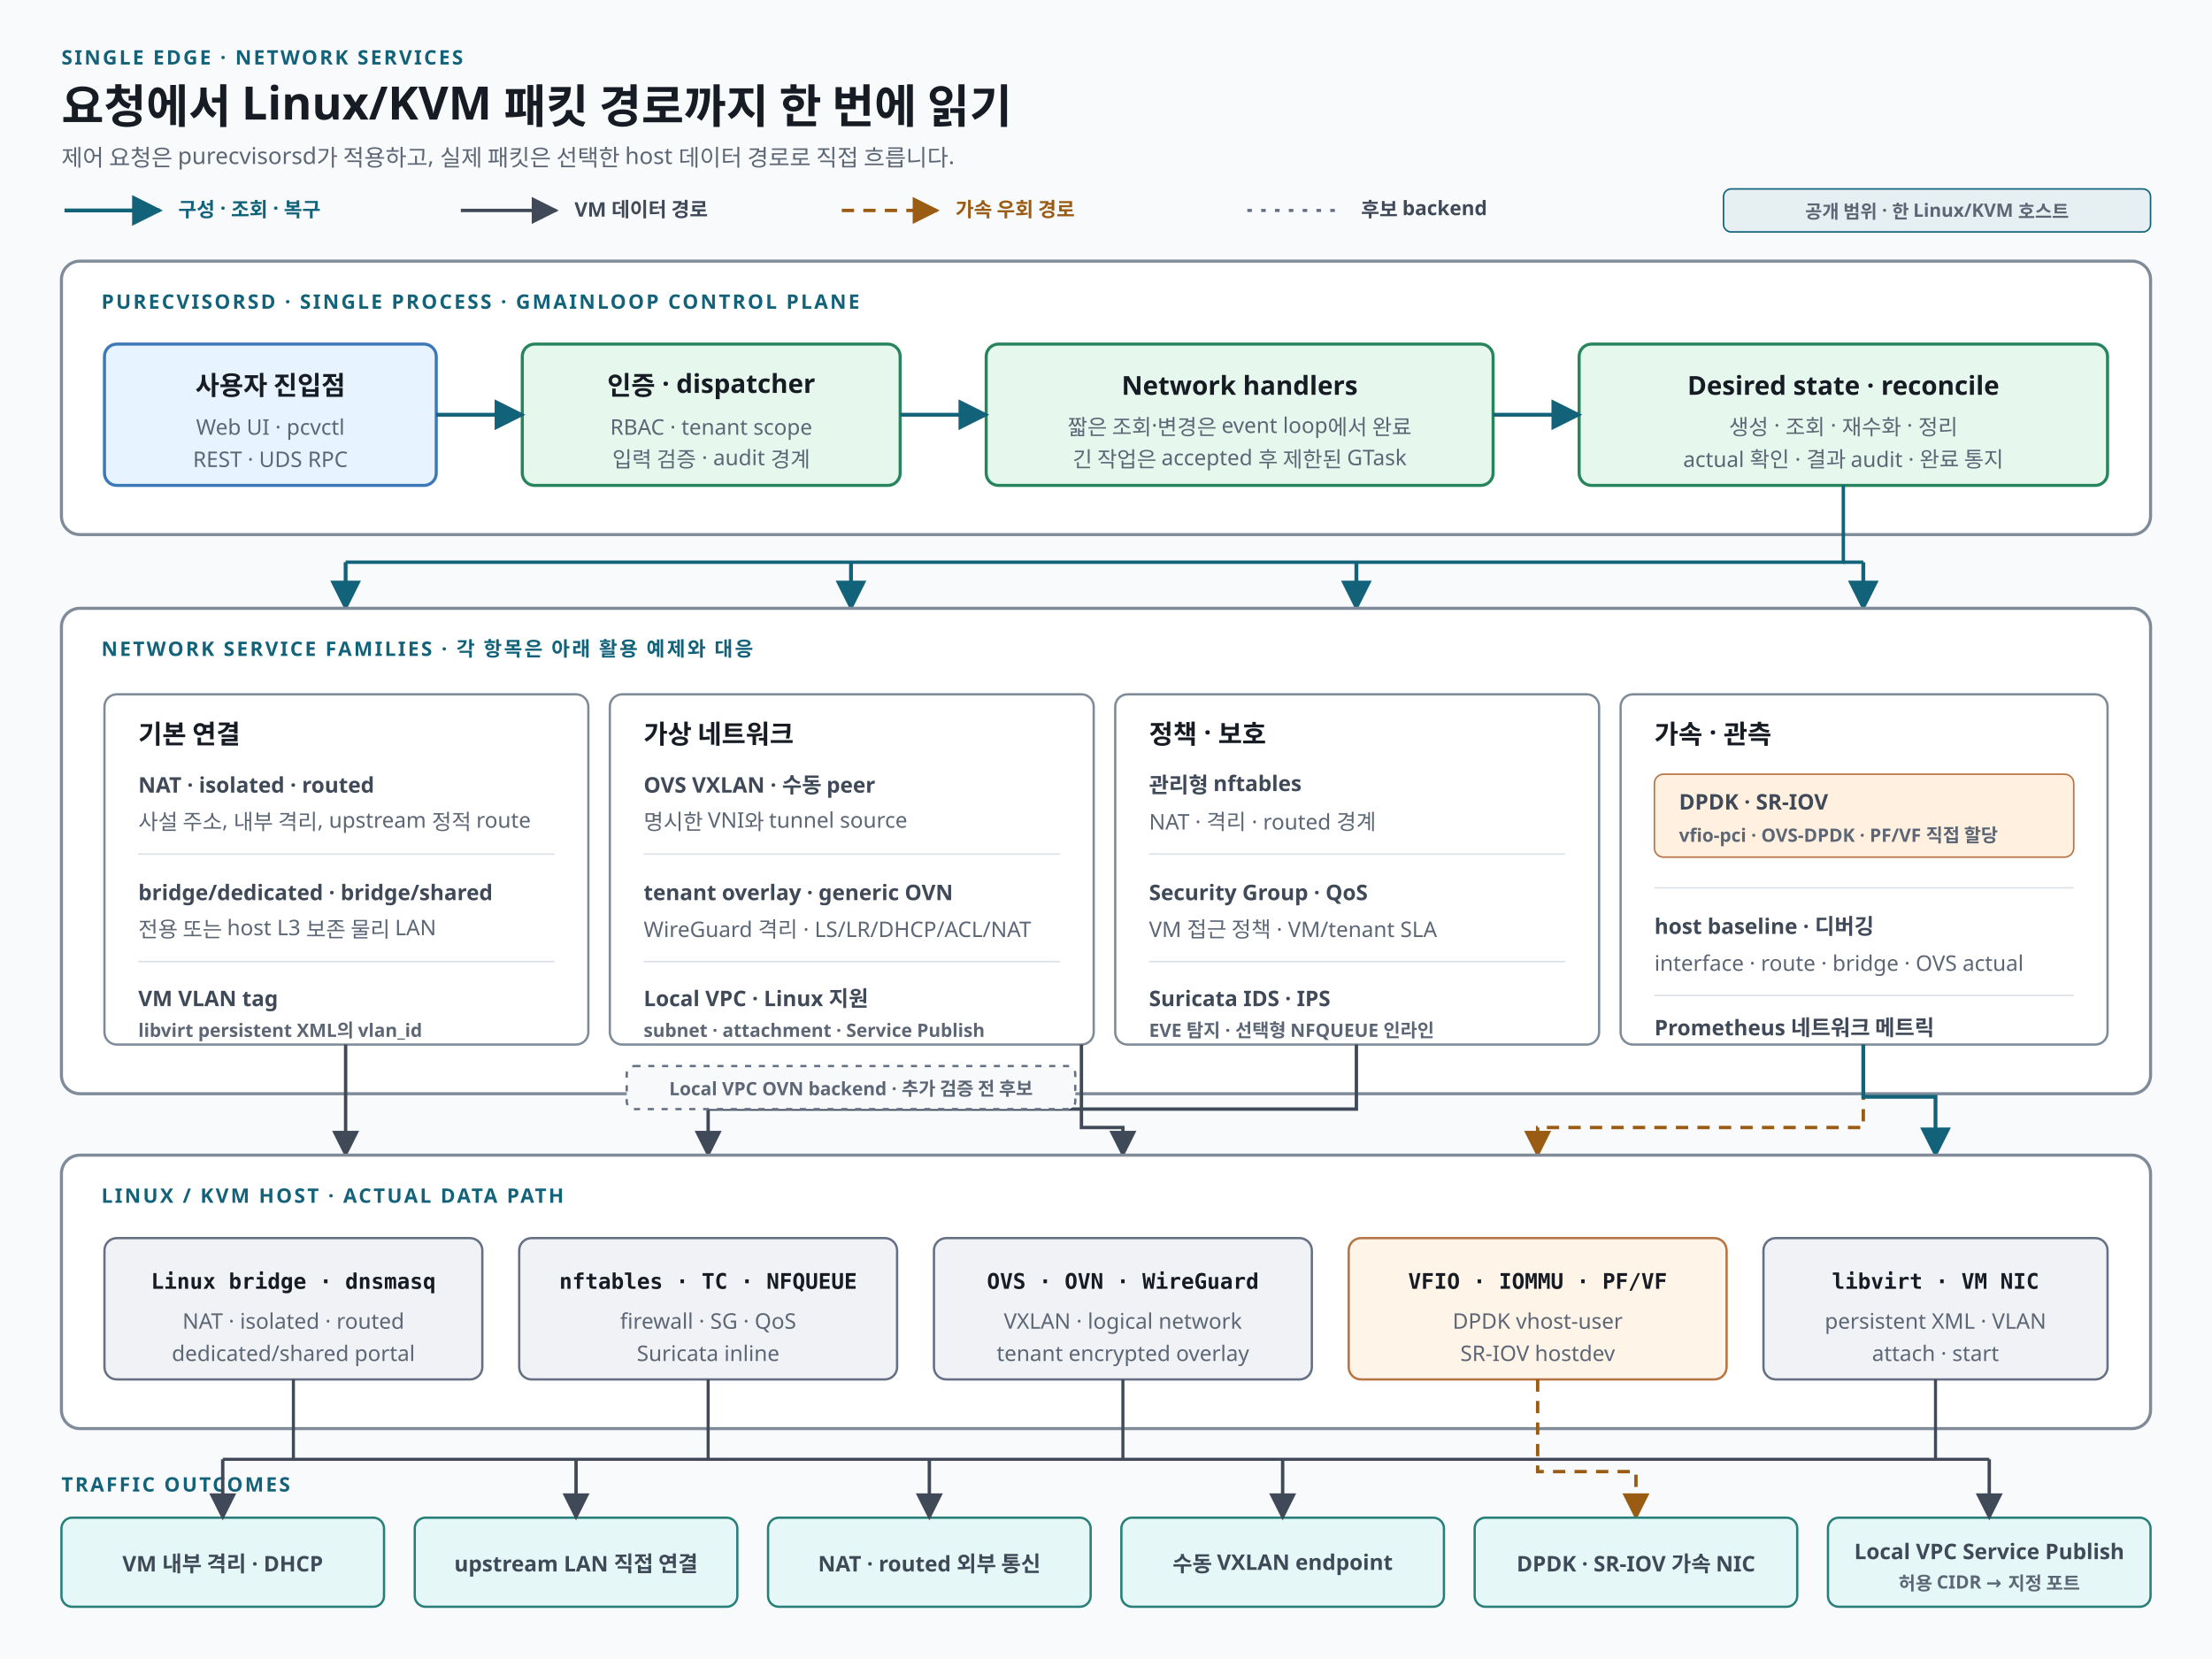
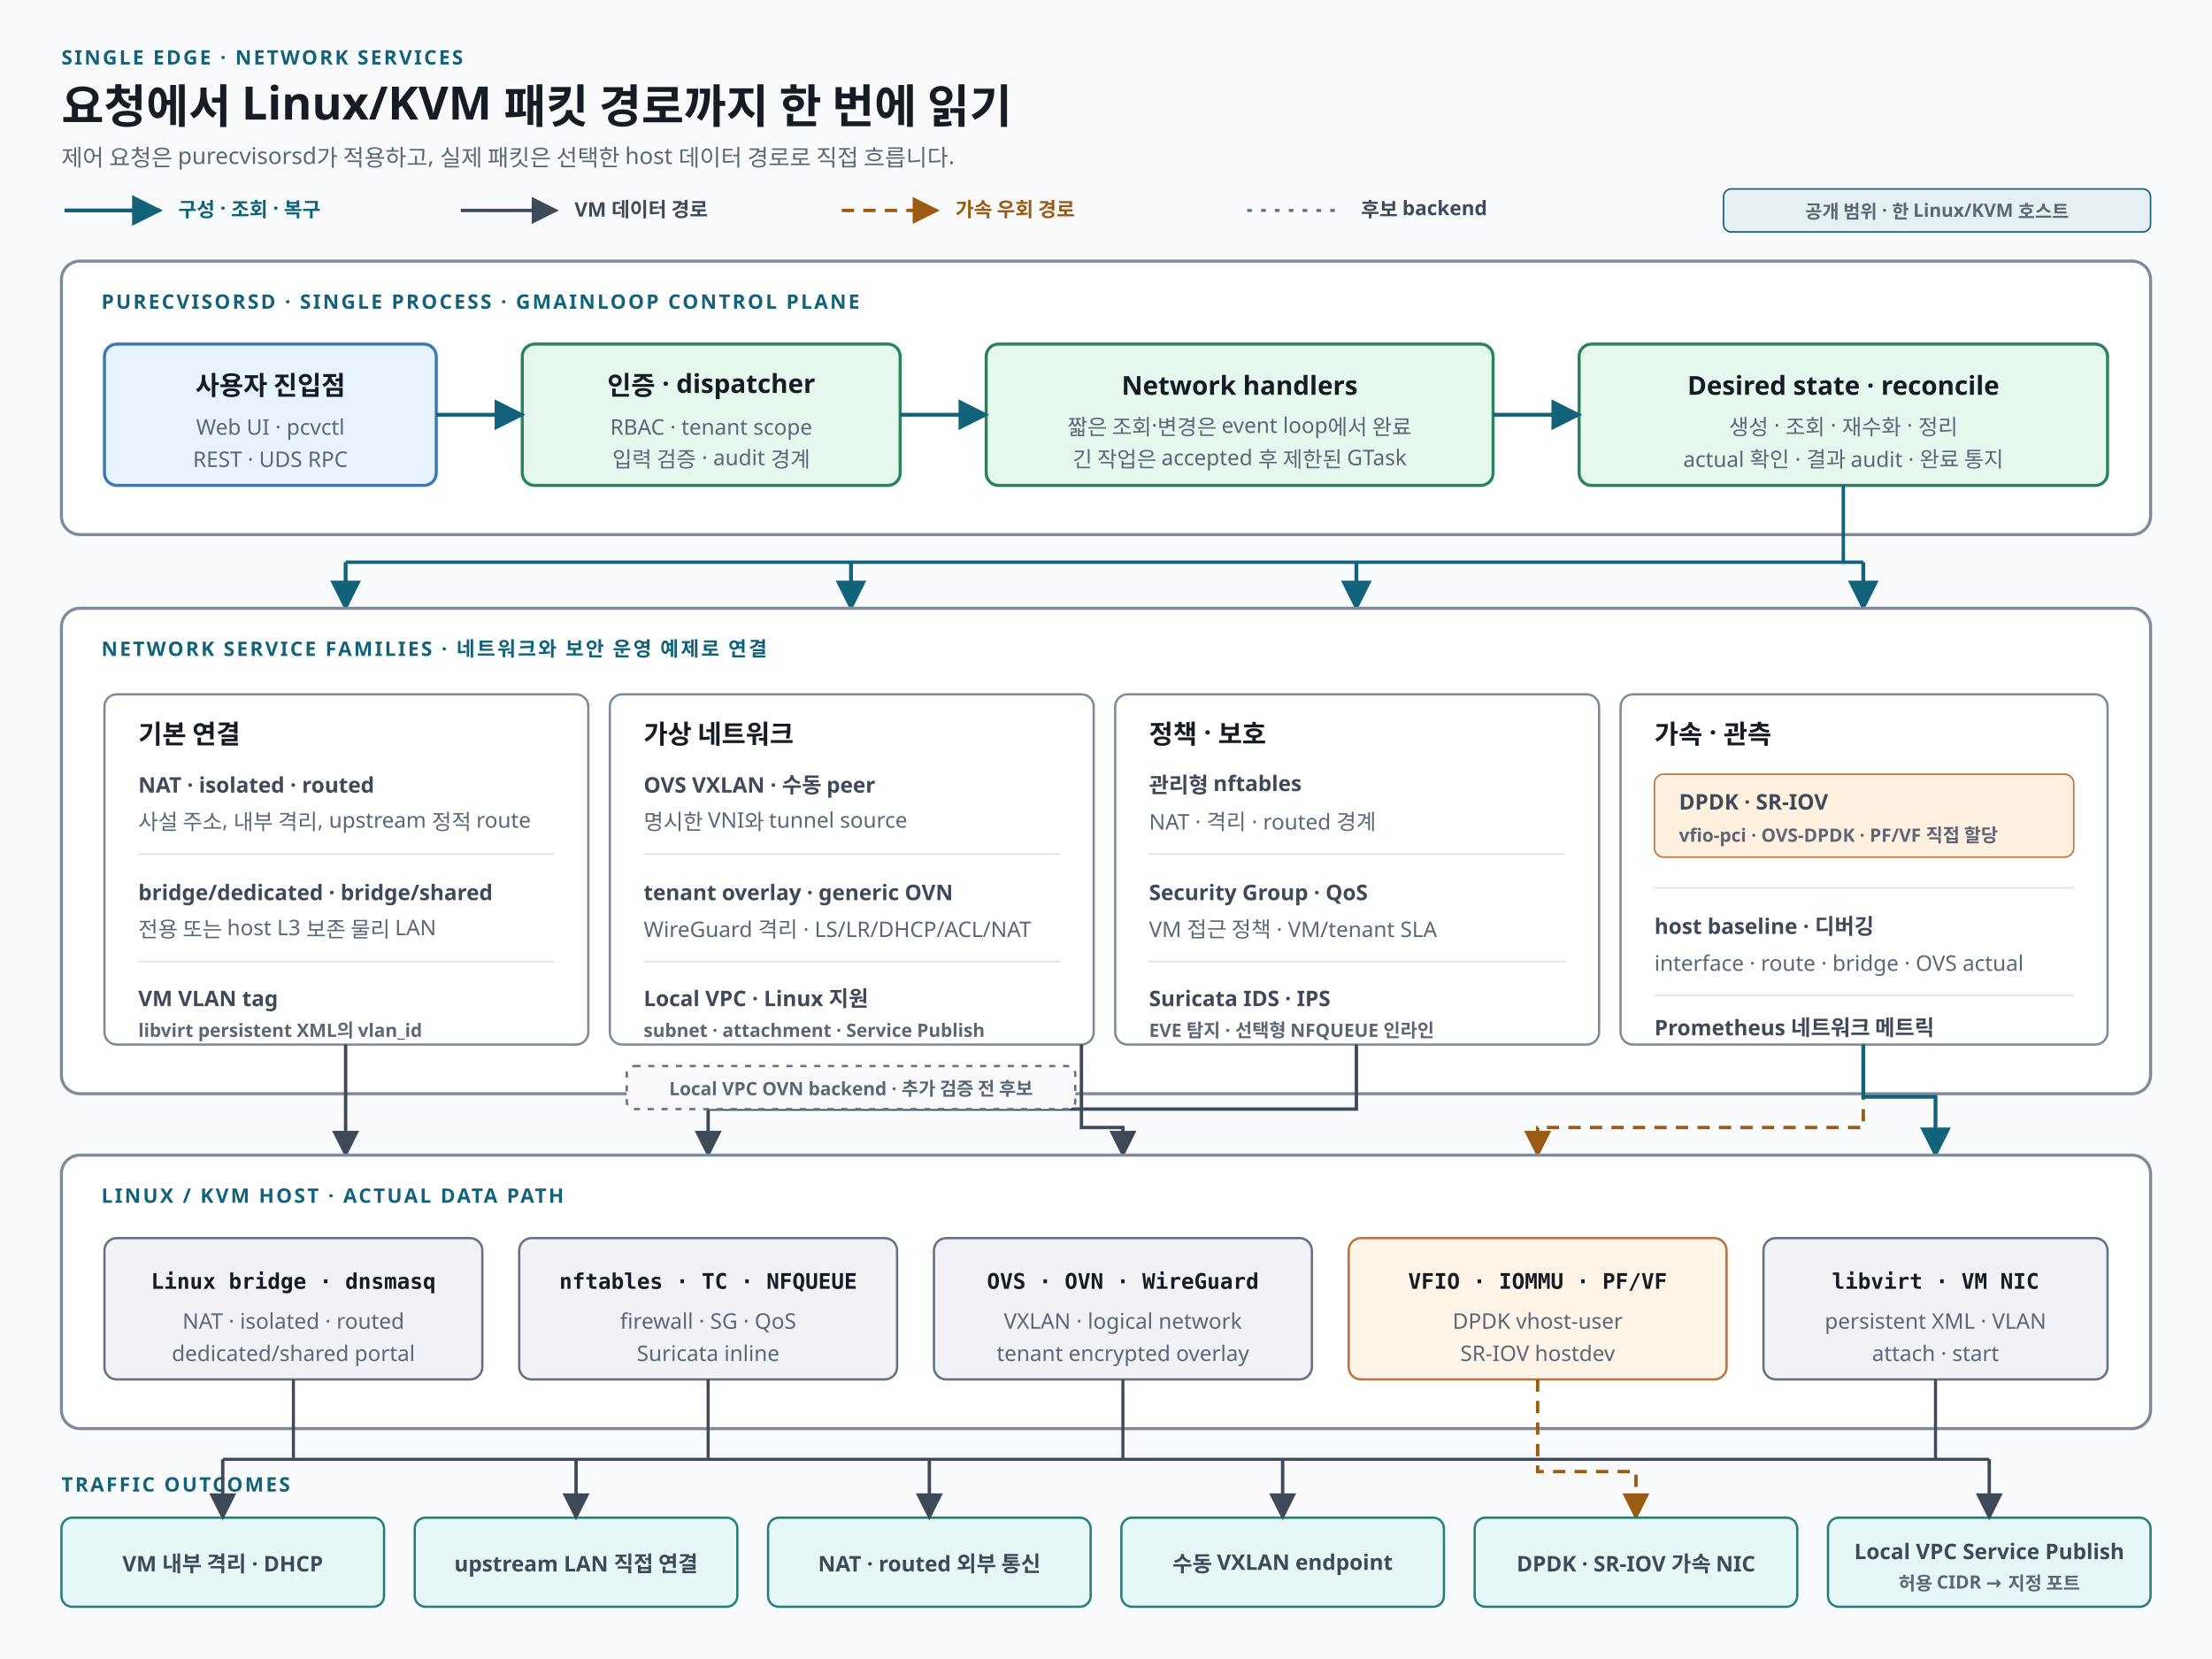
<svg xmlns="http://www.w3.org/2000/svg" width="1440" height="1080" viewBox="0 0 1440 1080" role="img" aria-labelledby="pcv-network-title pcv-network-desc">
  <defs>
    <marker id="pcv-network-arrow-control" viewBox="0 0 10 10" refX="9" refY="5" markerWidth="8" markerHeight="8" orient="auto-start-reverse">
      <path d="M0 0 10 5 0 10z" fill="#12627a" />
    </marker>
    <marker id="pcv-network-arrow-data" viewBox="0 0 10 10" refX="9" refY="5" markerWidth="8" markerHeight="8" orient="auto-start-reverse">
      <path d="M0 0 10 5 0 10z" fill="#3f4958" />
    </marker>
    <marker id="pcv-network-arrow-fast" viewBox="0 0 10 10" refX="9" refY="5" markerWidth="8" markerHeight="8" orient="auto-start-reverse">
      <path d="M0 0 10 5 0 10z" fill="#9a5b13" />
    </marker>
    <style>
      .canvas{fill:#f8fafc}.boundary{fill:#fff;stroke:#7f8b99;stroke-width:2}.client{fill:#e7f3ff;stroke:#3a78b8;stroke-width:2}.runtime{fill:#e6f7ed;stroke:#27845d;stroke-width:2}.family{fill:#fff;stroke:#7f8b99;stroke-width:1.5}.actual{fill:#f0f2f5;stroke:#667085;stroke-width:1.5}.fast{fill:#fff4e8;stroke:#b87543;stroke-width:1.5}.outcome{fill:#e5f7f6;stroke:#287f7a;stroke-width:1.5}.candidate-box{fill:#f7f9fb;stroke:#667085;stroke-width:1.5;stroke-dasharray:4 5}.title{font:700 30px system-ui,sans-serif;fill:#171c24}.subtitle{font:500 15px system-ui,sans-serif;fill:#5c6675}.eyebrow{font:700 13px system-ui,sans-serif;letter-spacing:1.35px;fill:#12627a}.boundary-title{font:700 16px system-ui,sans-serif;fill:#171c24}.node-title{font:700 17px system-ui,sans-serif;fill:#171c24}.node-copy{font:500 14px system-ui,sans-serif;fill:#5c6675}.node-copy-strong{font:650 14px system-ui,sans-serif;fill:#3f4958}.node-mono{font:700 14px ui-monospace,SFMono-Regular,Consolas,monospace;fill:#171c24}.small{font:600 12px system-ui,sans-serif;fill:#5c6675}.flow-label{font:700 13px system-ui,sans-serif;fill:#12627a}.data-label{font:700 13px system-ui,sans-serif;fill:#3f4958}.fast-label{font:700 13px system-ui,sans-serif;fill:#9a5b13}.control{fill:none;stroke:#12627a;stroke-width:2.5;marker-end:url(#pcv-network-arrow-control)}.control-line{fill:none;stroke:#12627a;stroke-width:2.2}.data{fill:none;stroke:#3f4958;stroke-width:2.2;marker-end:url(#pcv-network-arrow-data)}.data-line{fill:none;stroke:#3f4958;stroke-width:2}.accelerated{fill:none;stroke:#9a5b13;stroke-width:2.2;stroke-dasharray:8 6;marker-end:url(#pcv-network-arrow-fast)}.candidate{fill:none;stroke:#667085;stroke-width:2;stroke-dasharray:3 6}.divider{stroke:#dce1e8;stroke-width:1}.pill{fill:#e6f0f3;stroke:#12627a;stroke-width:1}.pill-warm{fill:#fff0df;stroke:#b87543;stroke-width:1}text{pointer-events:none}
    </style>
  </defs>
  <rect class="canvas" width="1440" height="1080" />
  <text class="eyebrow" x="40" y="42">SINGLE EDGE · NETWORK SERVICES</text>
  <text class="title" x="40" y="80">요청에서 Linux/KVM 패킷 경로까지 한 번에 읽기</text>
  <text class="subtitle" x="40" y="108">제어 요청은 purecvisorsd가 적용하고, 실제 패킷은 선택한 host 데이터 경로로 직접 흐릅니다.</text>
  <line class="control" x1="42" y1="137" x2="104" y2="137" />
  <text class="flow-label" x="116" y="141">구성 · 조회 · 복구</text>
  <line class="data" x1="300" y1="137" x2="362" y2="137" />
  <text class="data-label" x="374" y="141">VM 데이터 경로</text>
  <line class="accelerated" x1="548" y1="137" x2="610" y2="137" />
  <text class="fast-label" x="622" y="141">가속 우회 경로</text>
  <line class="candidate" x1="812" y1="137" x2="874" y2="137" />
  <text class="data-label" x="886" y="141">후보 backend</text>
  <rect class="pill" x="1122" y="123" width="278" height="28" rx="5" />
  <text class="small" x="1261" y="142" text-anchor="middle">공개 범위 · 한 Linux/KVM 호스트</text>
  <rect class="boundary" x="40" y="170" width="1360" height="178" rx="12" />
  <text class="eyebrow" x="66" y="201">PURECVISORSD · SINGLE PROCESS · GMAINLOOP CONTROL PLANE</text>
  <g data-pcv-node-id="networkEntry">
    <rect class="client" x="68" y="224" width="216" height="92" rx="8" />
    <text class="node-title" x="176" y="257" text-anchor="middle">사용자 진입점</text>
    <text class="node-copy" x="176" y="283" text-anchor="middle">Web UI · pcvctl</text>
    <text class="node-copy" x="176" y="304" text-anchor="middle">REST · UDS RPC</text>
  </g>
  <g data-pcv-node-id="networkAuth">
    <rect class="runtime" x="340" y="224" width="246" height="92" rx="8" />
    <text class="node-title" x="463" y="257" text-anchor="middle">인증 · dispatcher</text>
    <text class="node-copy" x="463" y="283" text-anchor="middle">RBAC · tenant scope</text>
    <text class="node-copy" x="463" y="304" text-anchor="middle">입력 검증 · audit 경계</text>
  </g>
  <g data-pcv-node-id="networkHandlers">
    <rect class="runtime" x="642" y="224" width="330" height="92" rx="8" />
    <text class="node-title" x="807" y="257" text-anchor="middle">Network handlers</text>
    <text class="node-copy" x="807" y="283" text-anchor="middle">짧은 조회·변경은 event loop에서 완료</text>
    <text class="node-copy" x="807" y="304" text-anchor="middle">긴 작업은 accepted 후 제한된 GTask</text>
  </g>
  <g data-pcv-node-id="networkDesired">
    <rect class="runtime" x="1028" y="224" width="344" height="92" rx="8" />
    <text class="node-title" x="1200" y="257" text-anchor="middle">Desired state · reconcile</text>
    <text class="node-copy" x="1200" y="283" text-anchor="middle">생성 · 조회 · 재수화 · 정리</text>
    <text class="node-copy" x="1200" y="304" text-anchor="middle">actual 확인 · 결과 audit · 완료 통지</text>
  </g>
  <path class="control pcv-network-edge" data-pcv-edge-id="network-entry-auth" data-pcv-from="networkEntry" data-pcv-to="networkAuth" d="M284 270H340" />
  <path class="control pcv-network-edge" data-pcv-edge-id="network-auth-handlers" data-pcv-from="networkAuth" data-pcv-to="networkHandlers" d="M586 270H642" />
  <path class="control pcv-network-edge" data-pcv-edge-id="network-handlers-desired" data-pcv-from="networkHandlers" data-pcv-to="networkDesired" d="M972 270H1028" />
  <path class="control-line" d="M1200 316V366H225" />
  <path class="control-line" d="M1200 366H1213" />
  <path class="control pcv-network-edge" data-pcv-edge-id="network-desired-basic" data-pcv-from="networkDesired" data-pcv-to="networkBasic" d="M225 366V396" />
  <path class="control pcv-network-edge" data-pcv-edge-id="network-desired-virtual" data-pcv-from="networkDesired" data-pcv-to="networkVirtual" d="M554 366V396" />
  <path class="control pcv-network-edge" data-pcv-edge-id="network-desired-policy" data-pcv-from="networkDesired" data-pcv-to="networkPolicy" d="M883 366V396" />
  <path class="control pcv-network-edge" data-pcv-edge-id="network-desired-accel" data-pcv-from="networkDesired" data-pcv-to="networkAccel" d="M1213 366V396" />
  <rect class="boundary" x="40" y="396" width="1360" height="316" rx="12" />
-   <text class="eyebrow" x="66" y="427">NETWORK SERVICE FAMILIES · 각 항목은 아래 활용 예제와 대응</text>
+   <text class="eyebrow" x="66" y="427">NETWORK SERVICE FAMILIES · 네트워크와 보안 운영 예제로 연결</text>
  <g data-pcv-node-id="networkBasic">
    <rect class="family" x="68" y="452" width="315" height="228" rx="8" />
    <text class="node-title" x="90" y="484">기본 연결</text>
    <text class="node-copy-strong" x="90" y="516">NAT · isolated · routed</text>
    <text class="node-copy" x="90" y="540">사설 주소, 내부 격리, upstream 정적 route</text>
    <line class="divider" x1="90" y1="556" x2="361" y2="556" />
    <text class="node-copy-strong" x="90" y="586">bridge/dedicated · bridge/shared</text>
    <text class="node-copy" x="90" y="610">전용 또는 host L3 보존 물리 LAN</text>
    <line class="divider" x1="90" y1="626" x2="361" y2="626" />
    <text class="node-copy-strong" x="90" y="655">VM VLAN tag</text>
    <text class="small" x="90" y="675">libvirt persistent XML의 vlan_id</text>
  </g>
  <g data-pcv-node-id="networkVirtual">
    <rect class="family" x="397" y="452" width="315" height="228" rx="8" />
    <text class="node-title" x="419" y="484">가상 네트워크</text>
    <text class="node-copy-strong" x="419" y="516">OVS VXLAN · 수동 peer</text>
    <text class="node-copy" x="419" y="540">명시한 VNI와 tunnel source</text>
    <line class="divider" x1="419" y1="556" x2="690" y2="556" />
    <text class="node-copy-strong" x="419" y="586">tenant overlay · generic OVN</text>
    <text class="node-copy" x="419" y="610">WireGuard 격리 · LS/LR/DHCP/ACL/NAT</text>
    <line class="divider" x1="419" y1="626" x2="690" y2="626" />
    <text class="node-copy-strong" x="419" y="655">Local VPC · Linux 지원</text>
    <text class="small" x="419" y="675">subnet · attachment · Service Publish</text>
  </g>
  <g data-pcv-node-id="networkPolicy">
    <rect class="family" x="726" y="452" width="315" height="228" rx="8" />
    <text class="node-title" x="748" y="484">정책 · 보호</text>
    <text class="node-copy-strong" x="748" y="516">관리형 nftables</text>
    <text class="node-copy" x="748" y="540">NAT · 격리 · routed 경계</text>
    <line class="divider" x1="748" y1="556" x2="1019" y2="556" />
    <text class="node-copy-strong" x="748" y="586">Security Group · QoS</text>
    <text class="node-copy" x="748" y="610">VM 접근 정책 · VM/tenant SLA</text>
    <line class="divider" x1="748" y1="626" x2="1019" y2="626" />
    <text class="node-copy-strong" x="748" y="655">Suricata IDS · IPS</text>
    <text class="small" x="748" y="675">EVE 탐지 · 선택형 NFQUEUE 인라인</text>
  </g>
  <g data-pcv-node-id="networkAccel">
    <rect class="family" x="1055" y="452" width="317" height="228" rx="8" />
    <text class="node-title" x="1077" y="484">가속 · 관측</text>
    <rect class="pill-warm" x="1077" y="504" width="273" height="54" rx="6" />
    <text class="node-copy-strong" x="1093" y="527">DPDK · SR-IOV</text>
    <text class="small" x="1093" y="548">vfio-pci · OVS-DPDK · PF/VF 직접 할당</text>
    <line class="divider" x1="1077" y1="578" x2="1350" y2="578" />
    <text class="node-copy-strong" x="1077" y="608">host baseline · 디버깅</text>
    <text class="node-copy" x="1077" y="632">interface · route · bridge · OVS actual</text>
    <line class="divider" x1="1077" y1="648" x2="1350" y2="648" />
    <text class="node-copy-strong" x="1077" y="674">Prometheus 네트워크 메트릭</text>
  </g>
  <path class="data pcv-network-edge" data-pcv-edge-id="network-basic-linux" data-pcv-from="networkBasic" data-pcv-to="actualLinux" d="M225 680V752" />
  <path class="data pcv-network-edge" data-pcv-edge-id="network-virtual-overlay" data-pcv-from="networkVirtual" data-pcv-to="actualVirtual" d="M704 680V734H731V752" />
  <path class="data pcv-network-edge" data-pcv-edge-id="network-policy-filter" data-pcv-from="networkPolicy" data-pcv-to="actualPolicy" d="M883 680V722H461V752" />
  <path class="accelerated pcv-network-edge" data-pcv-edge-id="network-accel-fast" data-pcv-from="networkAccel" data-pcv-to="actualFast" d="M1213 680V734H1001V752" />
  <path class="control pcv-network-edge" data-pcv-edge-id="network-accel-vmnic" data-pcv-from="networkAccel" data-pcv-to="actualVmNic" d="M1213 680V714H1260V752" />
  <rect class="boundary" x="40" y="752" width="1360" height="178" rx="12" />
  <text class="eyebrow" x="66" y="783">LINUX / KVM HOST · ACTUAL DATA PATH</text>
  <g data-pcv-node-id="actualLinux">
    <rect class="actual" x="68" y="806" width="246" height="92" rx="8" />
    <text class="node-mono" x="191" y="839" text-anchor="middle">Linux bridge · dnsmasq</text>
    <text class="node-copy" x="191" y="865" text-anchor="middle">NAT · isolated · routed</text>
    <text class="node-copy" x="191" y="886" text-anchor="middle">dedicated/shared portal</text>
  </g>
  <g data-pcv-node-id="actualPolicy">
    <rect class="actual" x="338" y="806" width="246" height="92" rx="8" />
    <text class="node-mono" x="461" y="839" text-anchor="middle">nftables · TC · NFQUEUE</text>
    <text class="node-copy" x="461" y="865" text-anchor="middle">firewall · SG · QoS</text>
    <text class="node-copy" x="461" y="886" text-anchor="middle">Suricata inline</text>
  </g>
  <g data-pcv-node-id="actualVirtual">
    <rect class="actual" x="608" y="806" width="246" height="92" rx="8" />
    <text class="node-mono" x="731" y="839" text-anchor="middle">OVS · OVN · WireGuard</text>
    <text class="node-copy" x="731" y="865" text-anchor="middle">VXLAN · logical network</text>
    <text class="node-copy" x="731" y="886" text-anchor="middle">tenant encrypted overlay</text>
  </g>
  <g data-pcv-node-id="actualFast">
    <rect class="fast" x="878" y="806" width="246" height="92" rx="8" />
    <text class="node-mono" x="1001" y="839" text-anchor="middle">VFIO · IOMMU · PF/VF</text>
    <text class="node-copy" x="1001" y="865" text-anchor="middle">DPDK vhost-user</text>
    <text class="node-copy" x="1001" y="886" text-anchor="middle">SR-IOV hostdev</text>
  </g>
  <g data-pcv-node-id="actualVmNic">
    <rect class="actual" x="1148" y="806" width="224" height="92" rx="8" />
    <text class="node-mono" x="1260" y="839" text-anchor="middle">libvirt · VM NIC</text>
    <text class="node-copy" x="1260" y="865" text-anchor="middle">persistent XML · VLAN</text>
    <text class="node-copy" x="1260" y="886" text-anchor="middle">attach · start</text>
  </g>
  <path class="data-line" d="M191 898V950" />
  <path class="data-line" d="M461 898V950" />
  <path class="data-line" d="M731 898V950" />
  <path class="data-line" d="M1260 898V950" />
  <path class="data-line" d="M145 950H1295" />
  <path class="accelerated pcv-network-edge" data-pcv-edge-id="network-fast-outcome" data-pcv-from="actualFast" data-pcv-to="outcomeFast" d="M1001 898V958H1065V988" />
  <text class="eyebrow" x="40" y="971">TRAFFIC OUTCOMES</text>
  <g data-pcv-node-id="outcomeInternal">
    <rect class="outcome" x="40" y="988" width="210" height="58" rx="7" />
    <text class="node-copy-strong" x="145" y="1023" text-anchor="middle">VM 내부 격리 · DHCP</text>
  </g>
  <g data-pcv-node-id="outcomeLan">
    <rect class="outcome" x="270" y="988" width="210" height="58" rx="7" />
    <text class="node-copy-strong" x="375" y="1023" text-anchor="middle">upstream LAN 직접 연결</text>
  </g>
  <g data-pcv-node-id="outcomeNat">
    <rect class="outcome" x="500" y="988" width="210" height="58" rx="7" />
    <text class="node-copy-strong" x="605" y="1023" text-anchor="middle">NAT · routed 외부 통신</text>
  </g>
  <g data-pcv-node-id="outcomeVxlan">
    <rect class="outcome" x="730" y="988" width="210" height="58" rx="7" />
    <text class="node-copy-strong" x="835" y="1023" text-anchor="middle">수동 VXLAN endpoint</text>
  </g>
  <g data-pcv-node-id="outcomeFast">
    <rect class="outcome" x="960" y="988" width="210" height="58" rx="7" />
    <text class="node-copy-strong" x="1065" y="1023" text-anchor="middle">DPDK · SR-IOV 가속 NIC</text>
  </g>
  <g data-pcv-node-id="outcomePublish">
    <rect class="outcome" x="1190" y="988" width="210" height="58" rx="7" />
    <text class="node-copy-strong" x="1295" y="1015" text-anchor="middle">Local VPC Service Publish</text>
    <text class="small" x="1295" y="1035" text-anchor="middle">허용 CIDR → 지정 포트</text>
  </g>
  <path class="data pcv-network-edge" data-pcv-edge-id="network-linux-internal" data-pcv-from="actualLinux" data-pcv-to="outcomeInternal" d="M145 950V988" />
  <path class="data pcv-network-edge" data-pcv-edge-id="network-linux-lan" data-pcv-from="actualLinux" data-pcv-to="outcomeLan" d="M375 950V988" />
  <path class="data pcv-network-edge" data-pcv-edge-id="network-policy-nat" data-pcv-from="actualPolicy" data-pcv-to="outcomeNat" d="M605 950V988" />
  <path class="data pcv-network-edge" data-pcv-edge-id="network-overlay-vxlan" data-pcv-from="actualVirtual" data-pcv-to="outcomeVxlan" d="M835 950V988" />
  <path class="data pcv-network-edge" data-pcv-edge-id="network-vmnic-publish" data-pcv-from="actualVmNic" data-pcv-to="outcomePublish" d="M1295 950V988" />
  <rect class="candidate-box" x="408" y="694" width="292" height="28" rx="5" />
  <text class="small" x="554" y="713" text-anchor="middle">Local VPC OVN backend · 추가 검증 전 후보</text>
</svg>
